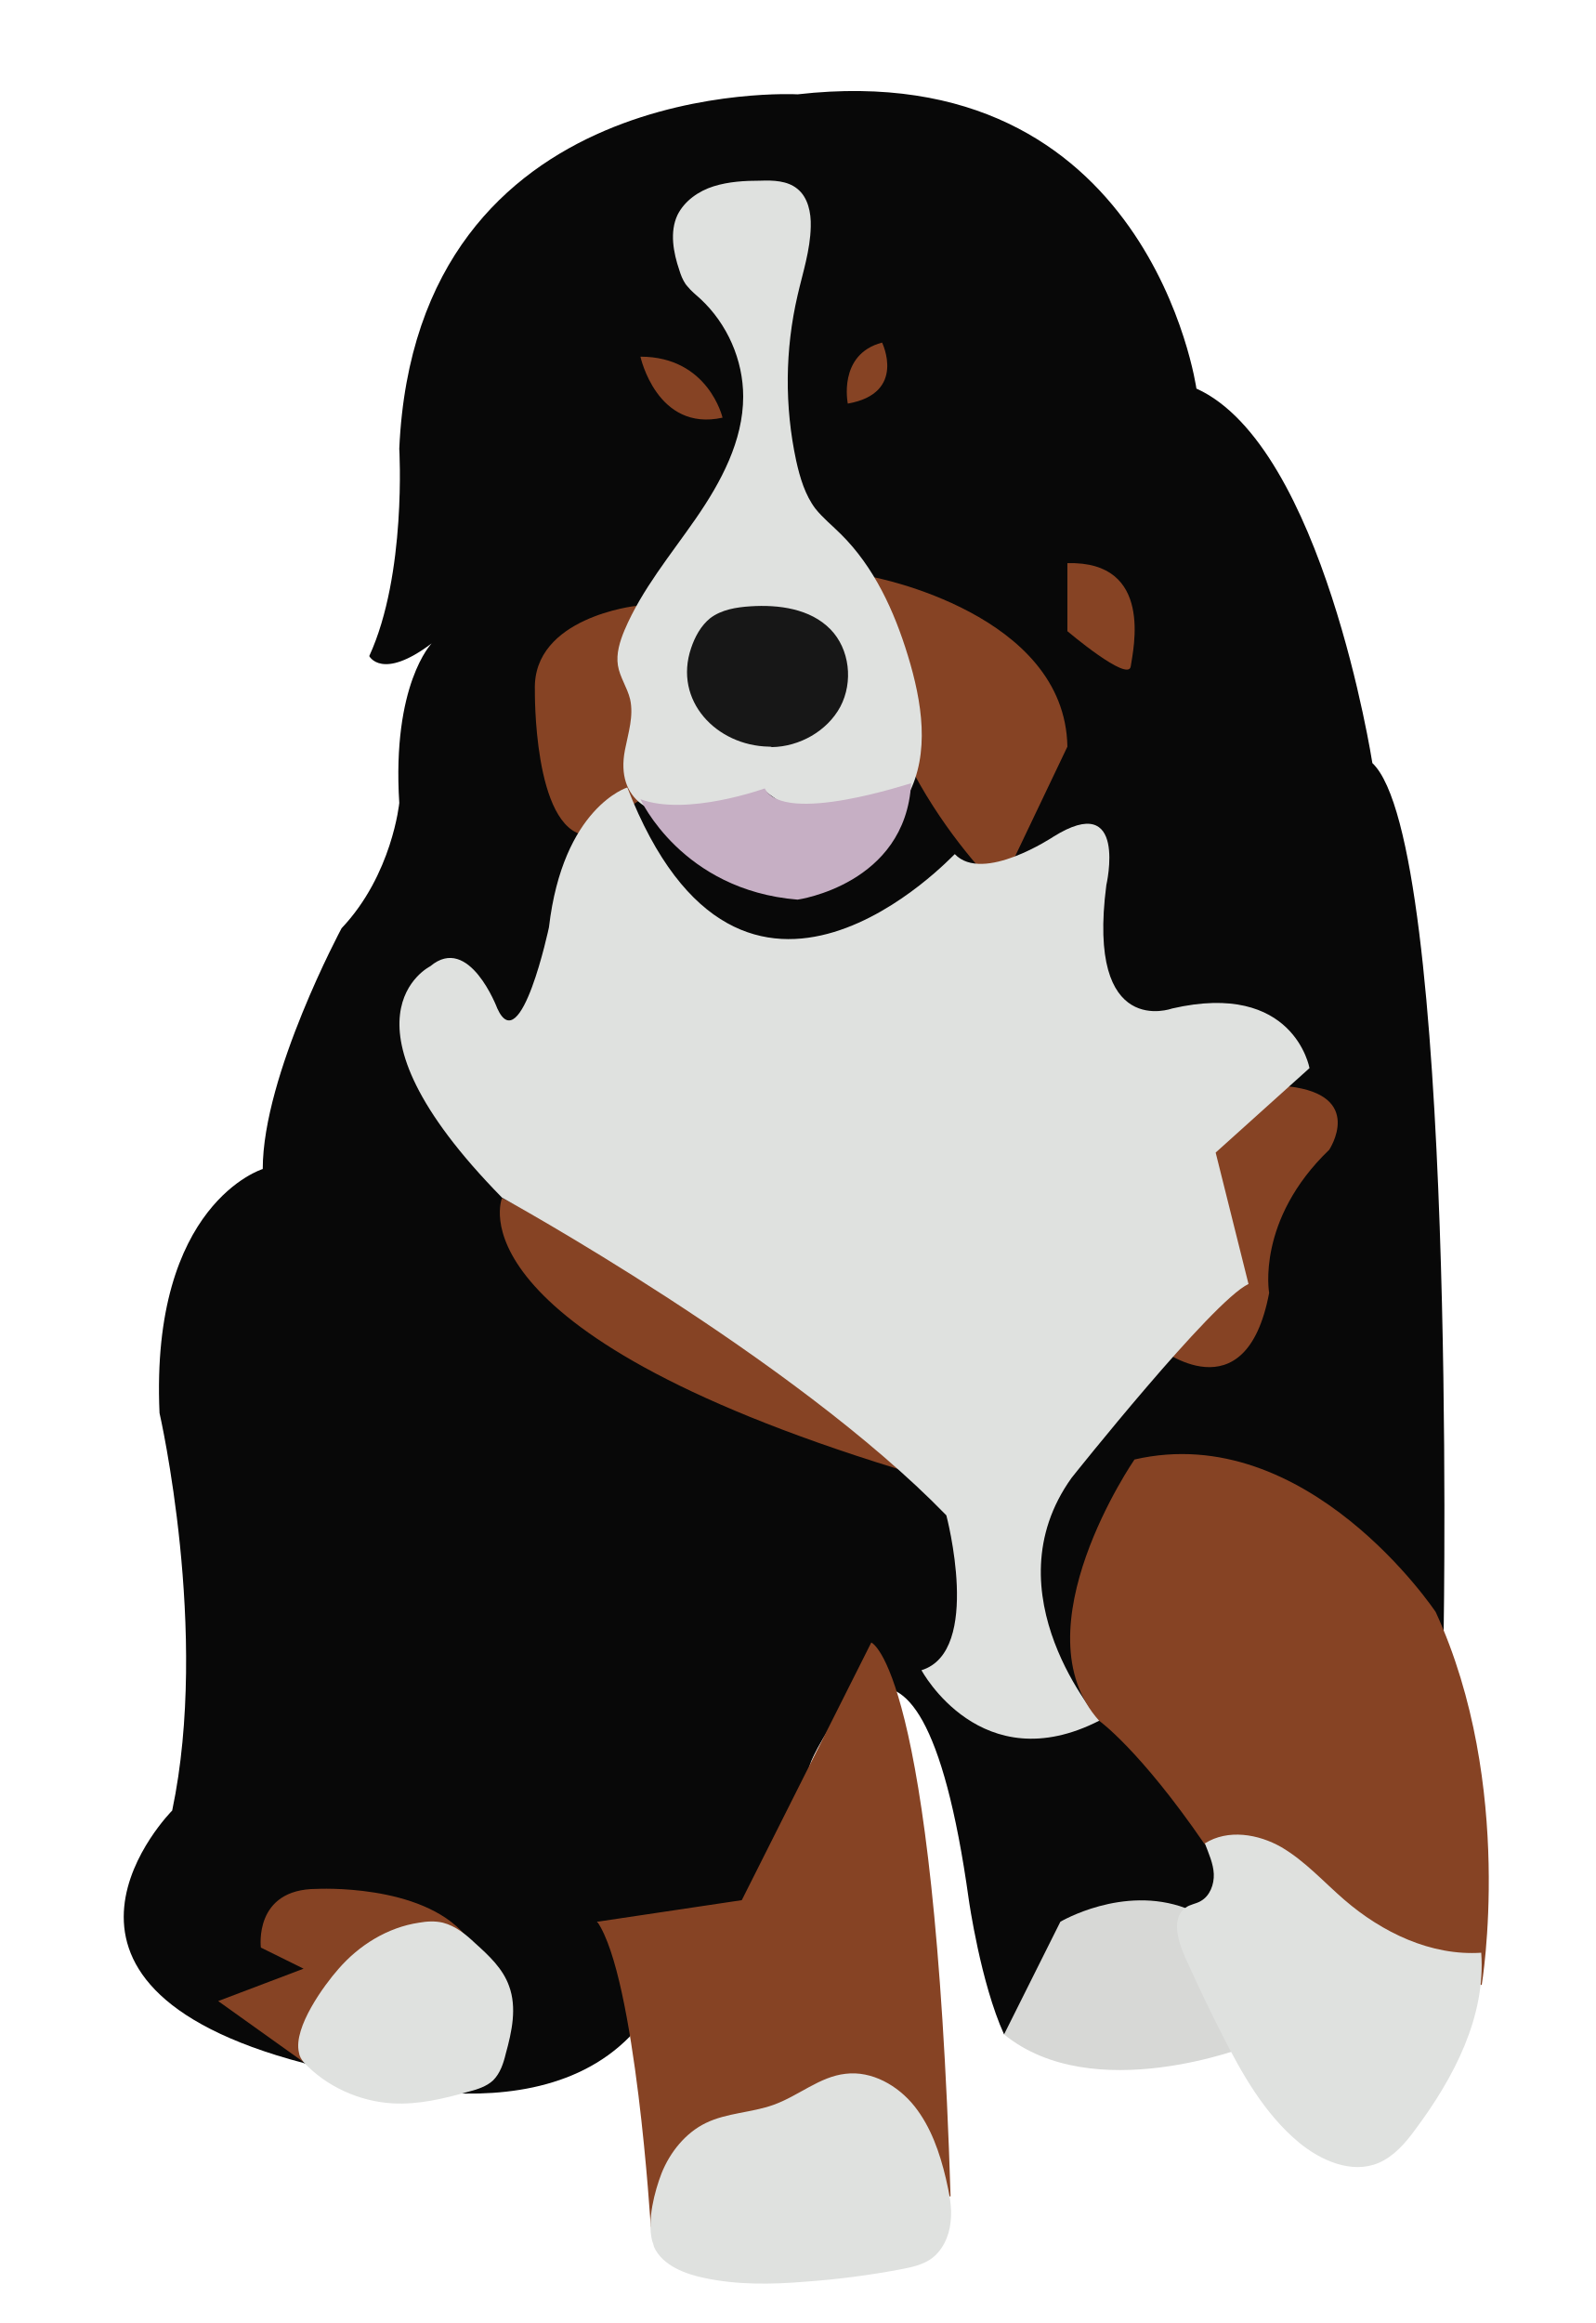
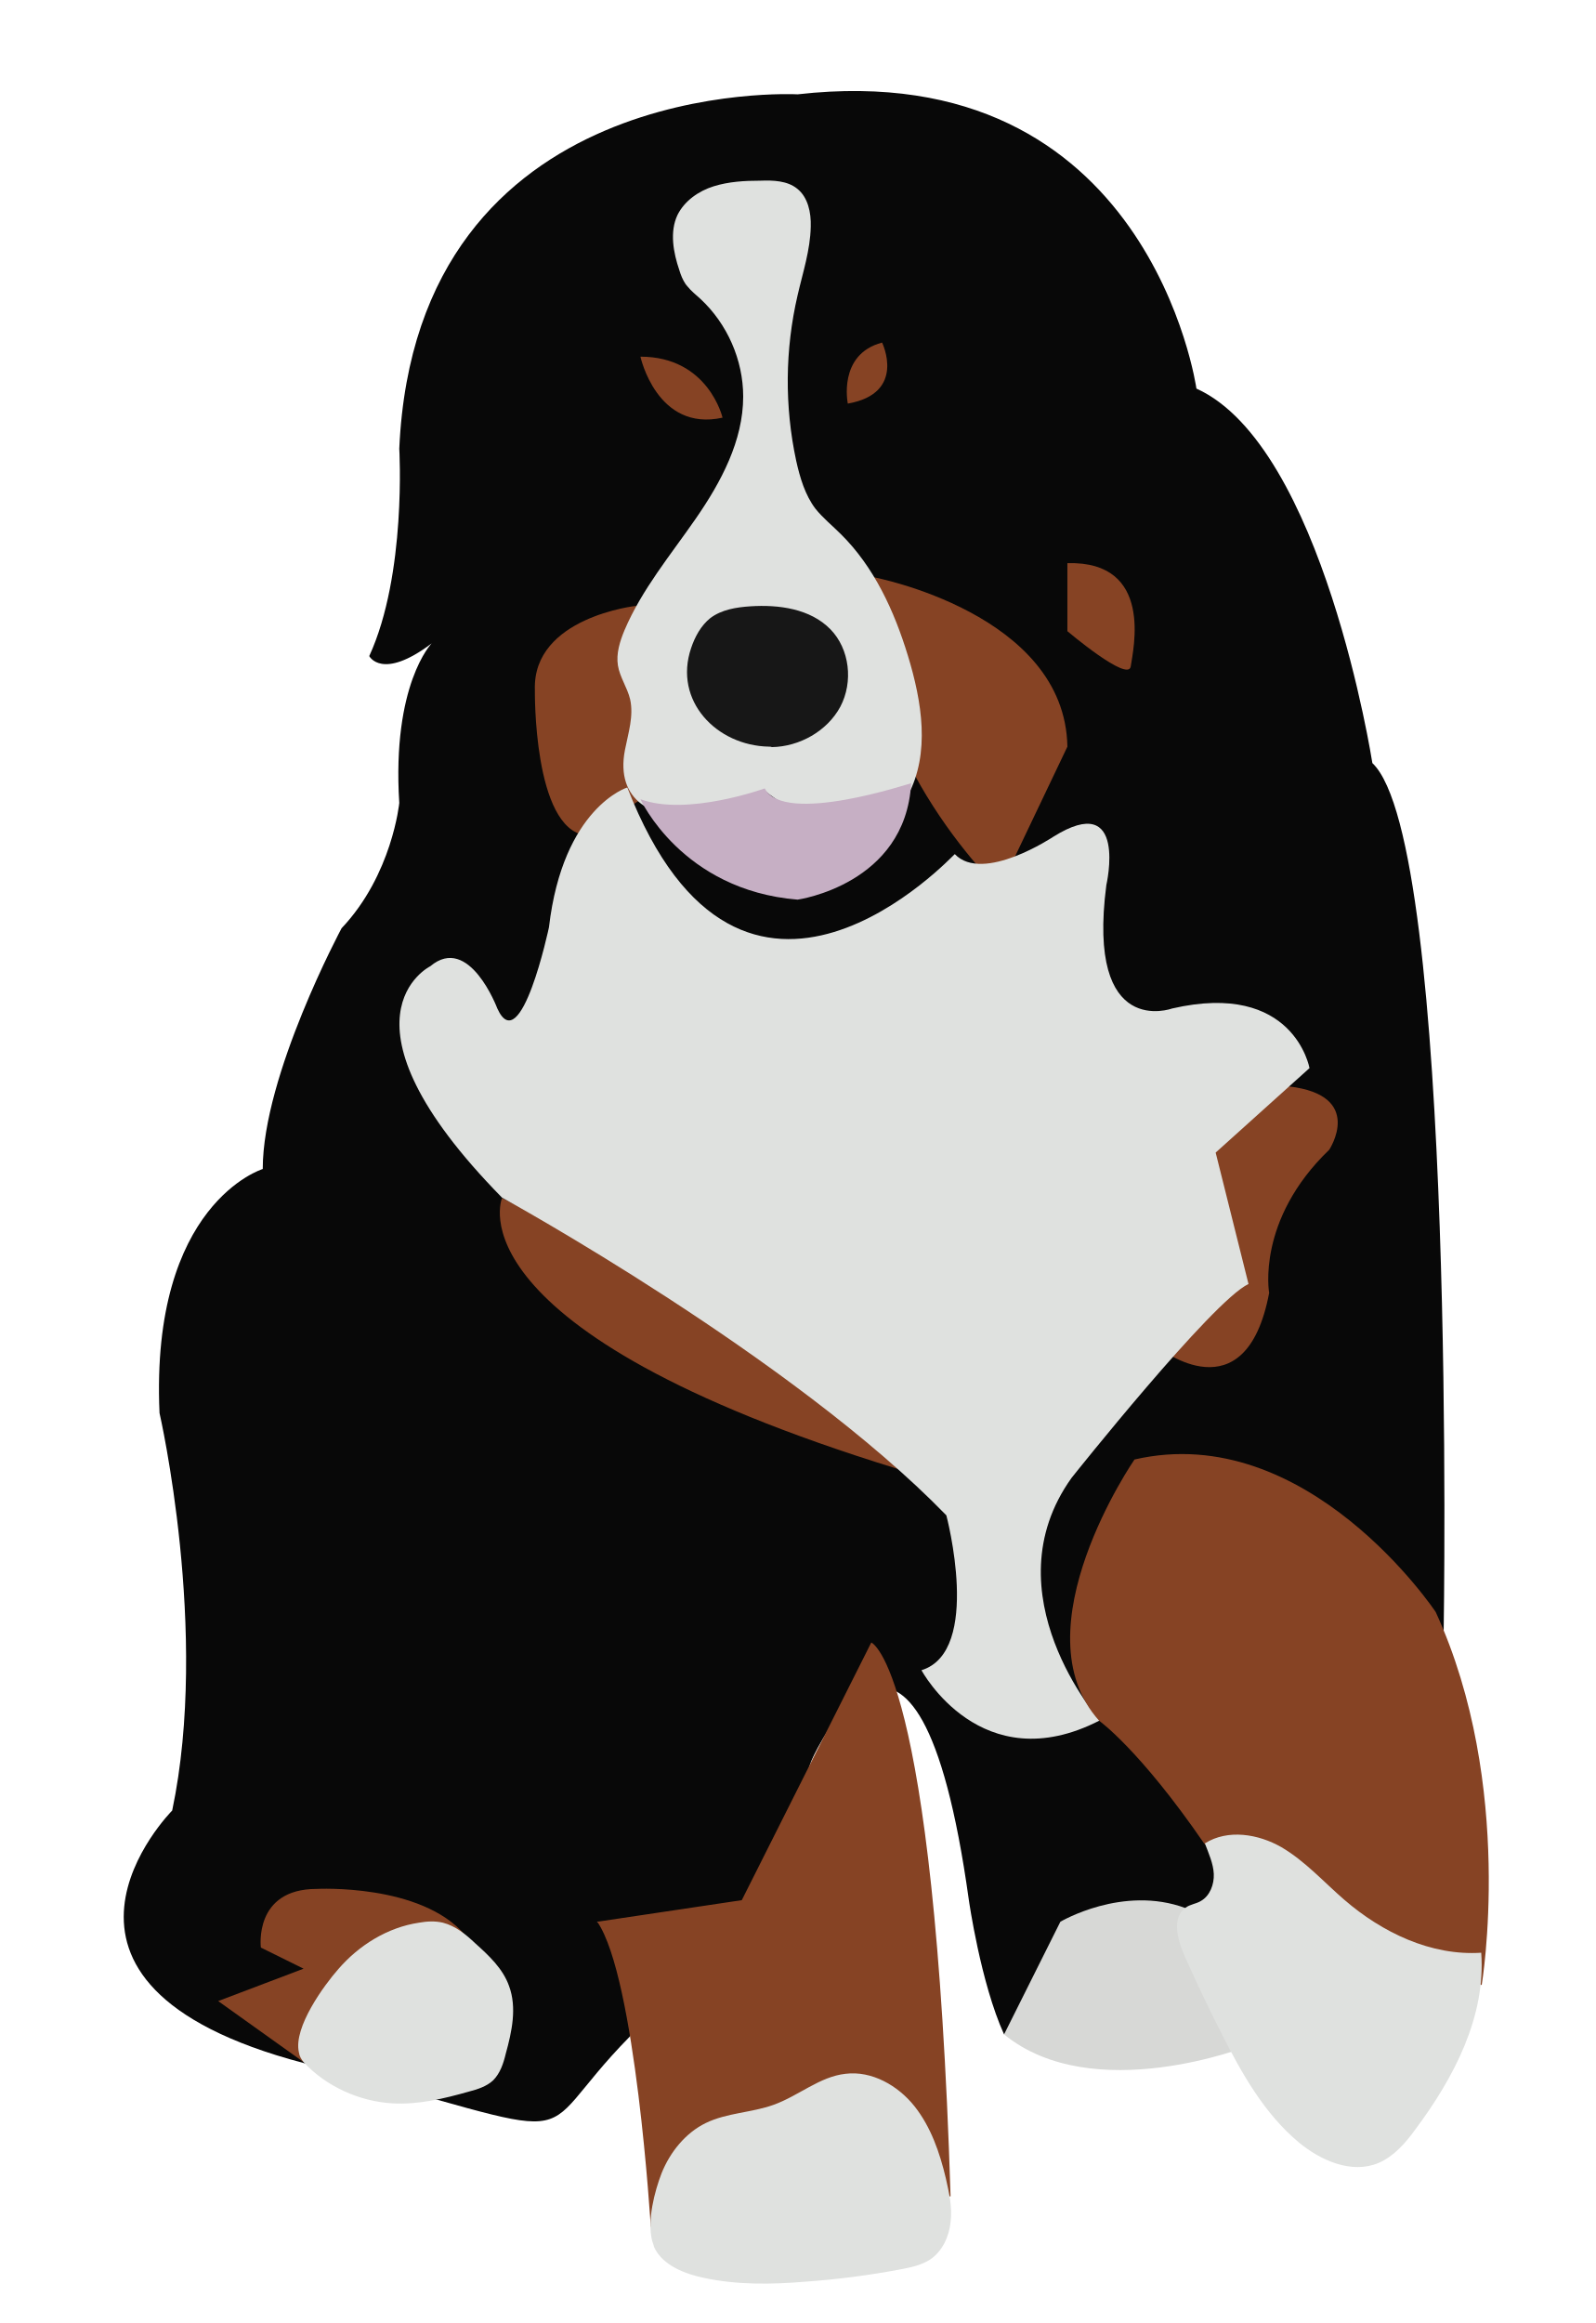
<svg xmlns="http://www.w3.org/2000/svg" viewBox="0 0 340 495">
-   <style>
-     .st0{fill:#080808;} .st1{fill:#864324;} .st2{fill:#D7D8D6;} .st3{fill:#DFE1DF;} .st4{fill:#171717;} .st5{fill:#C6AFC4;}
-   </style>
+   <style>.st0{fill:#080808;} .st1{fill:#864324;} .st2{fill:#D7D8D6;} .st3{fill:#DFE1DF;} .st4{fill:#171717;} .st5{fill:#C6AFC4;}</style>
  <g id="body">
-     <path d="M127.2 409.5s32.3 10 40.3 5.5c0 0 1.9-32.8 5.8-40.6 0 0 22.2-48.6 33.2 30.5 0 0 2.5 17.6 7.5 28.6l52-31 41.7-55.1s2.8-167.8-15.2-184.8c0 0-10.5-67.6-37.5-79.8 0 0-10-71.2-85-62.7 0 0-81.3-4.5-84.9 75.5 0 0 1.6 26.8-6.4 44.2 0 0 2.7 5.3 13.3-2.7 0 0-8.5 8.7-6.9 34 0 0-1.5 15.3-12.3 26.7 0 0-16.8 31.3-16.8 51.3 0 0-24 7.3-22 52 0 0 10.7 46.7 2.7 84.7 0 0-36.6 36.8 28 53.8 64.6 16.9 0 0 0 0s46.4 17.9 69.5-5.6l6.3-16.8-13.3-7.7" class="st0" />
-     <path d="M64.7 439.4l-18.2-13 18.2-6.9-9.1-4.5s-1.6-12.5 11.9-12.5c0 0 22.2-1.2 31.6 9.8l-34.4 27.1zm74 35.1s-3.2-53.1-11.4-65l30.8-4.6 27.6-54.9s13.4 5 16.9 118l-63.9 6.5zM247 287.2s18.5 14.8 23.5-11.7c0 0-2.8-15.5 12.8-30.5 0 0 7.7-11.6-8.6-13.5l-30.3 3 2.6 52.7zm-140-31.9s-11.9 28 84 57.6c96 29.6-84-57.6-84-57.6zM186.2 123s40.8 7.7 41.3 36.1L213 189.5s-32.5-31.1-26.8-66.5zm-50.6 6.1s-22.1 2.4-21.6 17.9c0 0-.4 29.5 10.8 31l15.7-10.2-4.9-38.7z" class="st1" />
-     <path d="M214 433.5l12-24s13.3-7.9 26.7-2.9L266 436s-33 13-52-2.5z" class="st2" />
-     <path d="M146.5 61c.8 1 1.8 1.8 2.8 2.7 5.7 5.3 9.1 13 9.1 20.8 0 9.4-4.7 18.2-10.1 26s-11.5 15.1-15.2 23.8c-1 2.4-1.8 5-1.4 7.5.4 2.5 2 4.7 2.6 7.2.8 3.6-.4 7.2-1.1 10.8-2.1 10.8 6 15.2 15.9 13.8 4.9-.7 9.5-2.8 13.8-5.2 6.2 5.2 14.8 7.7 22.8 6.5 1.7-.2 3.3-.6 4.7-1.6 1.4-.9 2.3-2.4 3.1-3.8 4.8-9 3-20 0-29.8-2.9-9.5-7.2-18.9-14.3-25.9-1.8-1.8-3.8-3.4-5.4-5.4-2.2-2.9-3.3-6.6-4.1-10.2-2.5-11.6-2.4-23.7.3-35.3 1.1-4.8 2.7-9.6 2.8-14.6.1-3-.6-6.3-2.9-8.1-2.1-1.7-5.1-1.8-7.8-1.7-3.4 0-6.8.2-10 1.2s-6.2 3.1-7.7 6.1c-1.7 3.6-.9 8 .4 11.8.3 1 .7 2 1.3 2.9.1.1.2.3.4.5z" class="st3" />
-     <path d="M133.7 167.8S120 172 117 197.6c0 0-6 28.3-11 17.3 0 0-6-16-14.3-9 0 0-22.3 11 15.3 49.3 0 0 62 34 94.7 67.7 0 0 7.7 29-5.3 33 0 0 12.7 23.7 38 10.7 0 0-23.7-27-6-51.7 0 0 30-37.7 37.7-41.3l-7-28 20-18s-3.3-18.7-29.3-12.7c0 0-18.3 6.7-14-26.3 0 0 4.7-20.3-11.3-10.3 0 0-15 10-21 3.7-.2 0-45.2 49-69.8-14.2zm-70 269.5c-1.2-5.3 5.4-14.3 8.4-17.7 4.4-5.1 10.5-8.9 17.2-9.9 1.7-.3 3.4-.4 5.1 0 2.7.7 4.9 2.5 6.9 4.4 2.9 2.6 5.9 5.4 7.2 9.1 1.7 4.6.6 9.7-.7 14.4-.5 2.1-1.2 4.2-2.7 5.7-1.4 1.3-3.3 1.9-5.2 2.4-5.3 1.5-10.7 2.8-16.2 2.5-7.1-.4-14.2-3.6-19-8.8-.5-.6-.9-1.3-1-2.1zm75.3 40.2c-1.1-4.4.5-10.5 2-14.4 1.8-4.5 5.1-8.6 9.4-10.7 4.5-2.2 9.8-2.2 14.5-3.9 5.3-1.9 9.8-6 15.3-6.6 5.6-.7 11.2 2.5 14.7 6.9s5.4 9.9 6.7 15.4c.7 3.1 1.4 6.2 1 9.3-.3 3.1-1.8 6.3-4.4 8-1.7 1.1-3.8 1.6-5.9 2-6.8 1.3-13.7 2.2-20.7 2.7-7.2.6-14.5.7-21.5-.8-3.9-.8-8.9-2.6-10.7-6.6-.1-.4-.2-.8-.4-1.3z" class="st3" />
+     <path d="M127.2 409.5s32.3 10 40.3 5.5c0 0 1.9-32.8 5.8-40.6 0 0 22.2-48.6 33.2 30.5 0 0 2.5 17.6 7.5 28.6l52-31 41.7-55.1s2.8-167.8-15.2-184.8c0 0-10.5-67.6-37.5-79.8 0 0-10-71.2-85-62.7 0 0-81.3-4.5-84.9 75.5 0 0 1.6 26.8-6.4 44.2 0 0 2.7 5.3 13.3-2.7 0 0-8.5 8.7-6.9 34 0 0-1.5 15.3-12.3 26.7 0 0-16.8 31.3-16.8 51.3 0 0-24 7.3-22 52 0 0 10.7 46.7 2.7 84.7 0 0-36.6 36.8 28 53.8s46.4 17.9 69.5-5.6l6.3-16.8-13.3-7.7" class="st0" />
+     <path d="M64.7 439.4l-18.2-13 18.2-6.9-9.1-4.5s-1.6-12.5 11.9-12.5c0 0 22.2-1.2 31.6 9.8l-34.4 27.1zm74 35.1s-3.2-53.1-11.4-65l30.8-4.6 27.6-54.9s13.4 5 16.9 118l-63.9 6.5zm108.3-187.3s18.5 14.8 23.5-11.7c0 0-2.8-15.5 12.8-30.5 0 0 7.7-11.6-8.6-13.5l-30.3 3 2.6 52.7zm-140-31.9s-11.9 28 84 57.6c96 29.6-84-57.6-84-57.6zm79.2-132.3s40.8 7.7 41.3 36.1l-14.5 30.4s-32.5-31.1-26.8-66.5zm-50.6 6.1s-22.1 2.4-21.6 17.9c0 0-.4 29.5 10.8 31l15.7-10.2-4.9-38.7z" class="st1" />
+     <path d="M214 433.5l12-24s13.3-7.9 26.7-2.9l13.3 29.4s-33 13-52-2.5z" class="st2" />
+     <path d="M146.5 61c.8 1 1.8 1.8 2.8 2.7 5.7 5.3 9.1 13 9.1 20.8 0 9.4-4.7 18.2-10.1 26s-11.5 15.1-15.2 23.8c-1 2.4-1.8 5-1.4 7.5.4 2.5 2 4.7 2.6 7.2.8 3.6-.4 7.2-1.1 10.8-2.1 10.8 6 15.2 15.9 13.8 4.9-.7 9.5-2.8 13.8-5.2 6.2 5.2 14.8 7.7 22.8 6.5 1.7-.2 3.3-.6 4.7-1.6 1.4-.9 2.3-2.4 3.1-3.8 4.8-9 3-20 0-29.8-2.9-9.5-7.2-18.9-14.3-25.9-1.8-1.8-3.8-3.4-5.4-5.4-2.2-2.9-3.3-6.6-4.1-10.2-2.5-11.6-2.4-23.7.3-35.3 1.1-4.8 2.7-9.6 2.8-14.6.1-3-.6-6.3-2.9-8.1-2.1-1.7-5.1-1.8-7.8-1.7-3.4 0-6.8.2-10 1.2s-6.2 3.1-7.7 6.1c-1.7 3.6-.9 8 .4 11.8.3 1 .7 2 1.3 2.9.1.1.2.3.4.5zM133.7 167.8s-13.7 4.2-16.7 29.8c0 0-6 28.3-11 17.3 0 0-6-16-14.3-9 0 0-22.3 11 15.3 49.3 0 0 62 34 94.7 67.7 0 0 7.7 29-5.3 33 0 0 12.7 23.7 38 10.7 0 0-23.7-27-6-51.7 0 0 30-37.7 37.7-41.3l-7-28 20-18s-3.3-18.7-29.3-12.7c0 0-18.3 6.7-14-26.3 0 0 4.7-20.3-11.3-10.3 0 0-15 10-21 3.7-.2 0-45.2 49-69.8-14.2zm-70 269.5c-1.2-5.3 5.4-14.3 8.4-17.7 4.4-5.1 10.5-8.9 17.2-9.9 1.7-.3 3.4-.4 5.1 0 2.7.7 4.9 2.5 6.9 4.4 2.9 2.6 5.9 5.4 7.2 9.1 1.7 4.6.6 9.7-.7 14.4-.5 2.1-1.2 4.2-2.7 5.7-1.4 1.3-3.3 1.9-5.2 2.4-5.3 1.5-10.7 2.8-16.2 2.5-7.1-.4-14.2-3.6-19-8.8-.5-.6-.9-1.3-1-2.1zm75.3 40.2c-1.1-4.4.5-10.5 2-14.4 1.8-4.5 5.1-8.6 9.4-10.7 4.5-2.2 9.8-2.2 14.5-3.9 5.3-1.9 9.8-6 15.3-6.6 5.6-.7 11.2 2.5 14.7 6.9s5.4 9.9 6.7 15.4c.7 3.1 1.4 6.2 1 9.3-.3 3.1-1.8 6.3-4.4 8-1.7 1.1-3.8 1.6-5.9 2-6.8 1.3-13.7 2.2-20.7 2.7-7.2.6-14.5.7-21.5-.8-3.9-.8-8.9-2.6-10.7-6.6-.1-.4-.2-.8-.4-1.3z" class="st3" />
    <path d="M163.9 159.1c-11.2-.2-20.4-9.8-16.6-21 .8-2.4 2.1-4.8 4.1-6.4 2.4-1.8 5.5-2.3 8.5-2.5 6.1-.4 12.8.5 17.1 4.9 4.1 4.2 4.9 11.2 2.1 16.5-2.8 5.2-8.7 8.5-14.6 8.6-.2-.1-.4-.1-.6-.1z" class="st4" />
-     <path d="M227.5 120v14.5s13 11 13.5 7.5 5-22.5-13.5-22zm-46.8-34s-2.2-10.5 7.3-13c0 0 5.3 10.8-7.3 13zM154 89s-3-13-17.5-13c0 0 3.5 16.1 17.5 13z" class="st1" />
+     <path d="M227.5 120v14.5s13 11 13.5 7.5 5-22.5-13.5-22zm-46.8-34s-2.2-10.5 7.3-13c0 0 5.3 10.8-7.3 13zm-26.7 3s-3-13-17.5-13c0 0 3.5 16.1 17.5 13z" class="st1" />
    <path d="M163 168s-16.6 6-26.5 2.3c0 0 8.8 19.4 33.5 21.4 0 0 23-3.2 24.2-24.8 0-.1-27.1 9.1-31.2 1.1z" class="st5" />
  </g>
  <g id="paw">
    <path d="M234.3 366.7s8.6 6.1 22.4 26.2l59.1 30.1s7.2-42.5-9.8-79.5c0 0-27.3-41-64.2-32.5 0 0-25 36.3-7.5 55.7z" class="st1" />
-     <path d="M256.8 392.8s-.1 0 0 0c.8 2.1 1.8 4.3 1.9 6.5s-.8 4.7-2.8 5.8c-1 .6-2.3.7-3.2 1.4-3.7 2.7-.9 8.9.5 11.9 2.3 5.1 4.7 10.1 7.2 15 4.3 8.5 9.1 17 16.4 23.1 4.7 3.9 11.3 6.8 17 4.4 3.3-1.4 5.8-4.3 7.9-7.2 8.2-11 15-24 14-37.6-10.7.7-21.1-4.3-29.2-11.3-4.4-3.8-8.3-8.2-13.4-11.2-4.9-2.8-11.4-3.9-16.3-.8z" class="st3" />
+     <path d="M256.8 392.8c.8 2.1 1.8 4.3 1.9 6.5s-.8 4.7-2.8 5.8c-1 .6-2.3.7-3.2 1.4-3.7 2.7-.9 8.9.5 11.9 2.3 5.1 4.7 10.1 7.2 15 4.3 8.5 9.1 17 16.4 23.1 4.7 3.9 11.3 6.8 17 4.4 3.3-1.4 5.8-4.3 7.9-7.2 8.2-11 15-24 14-37.6-10.7.7-21.1-4.3-29.2-11.3-4.4-3.8-8.3-8.2-13.4-11.2-4.9-2.8-11.4-3.9-16.3-.8z" class="st3" />
  </g>
</svg>
